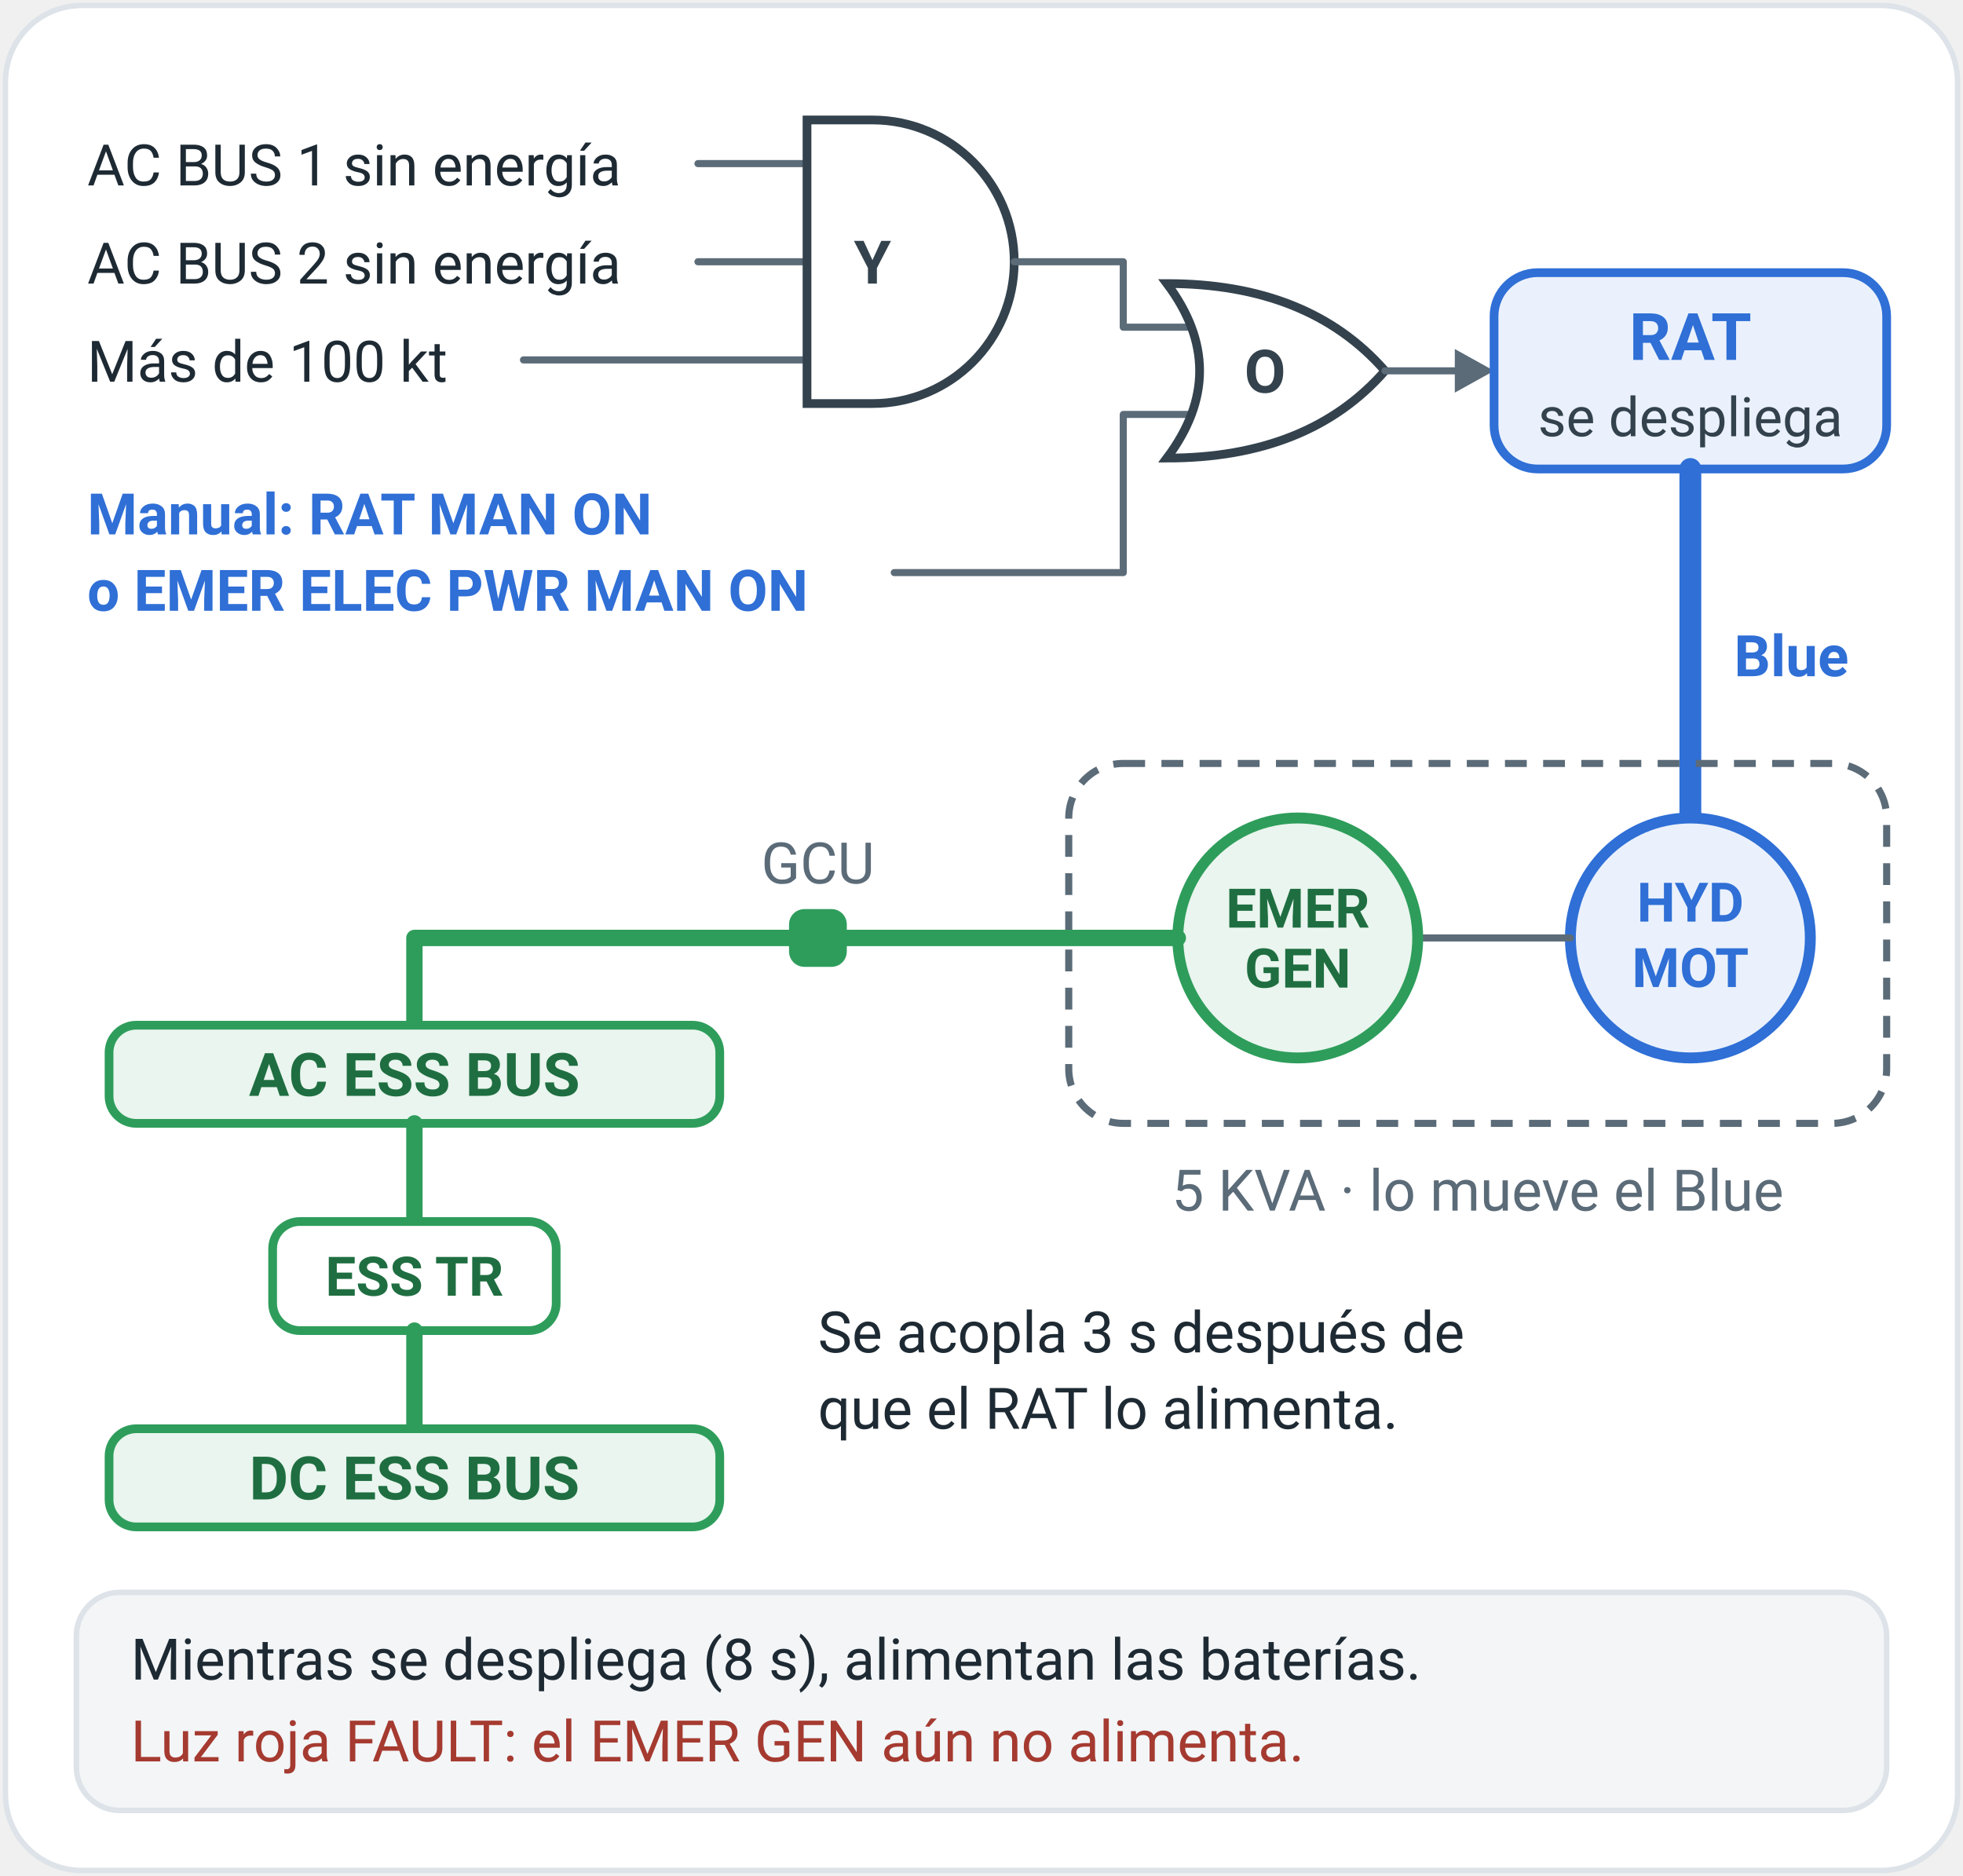
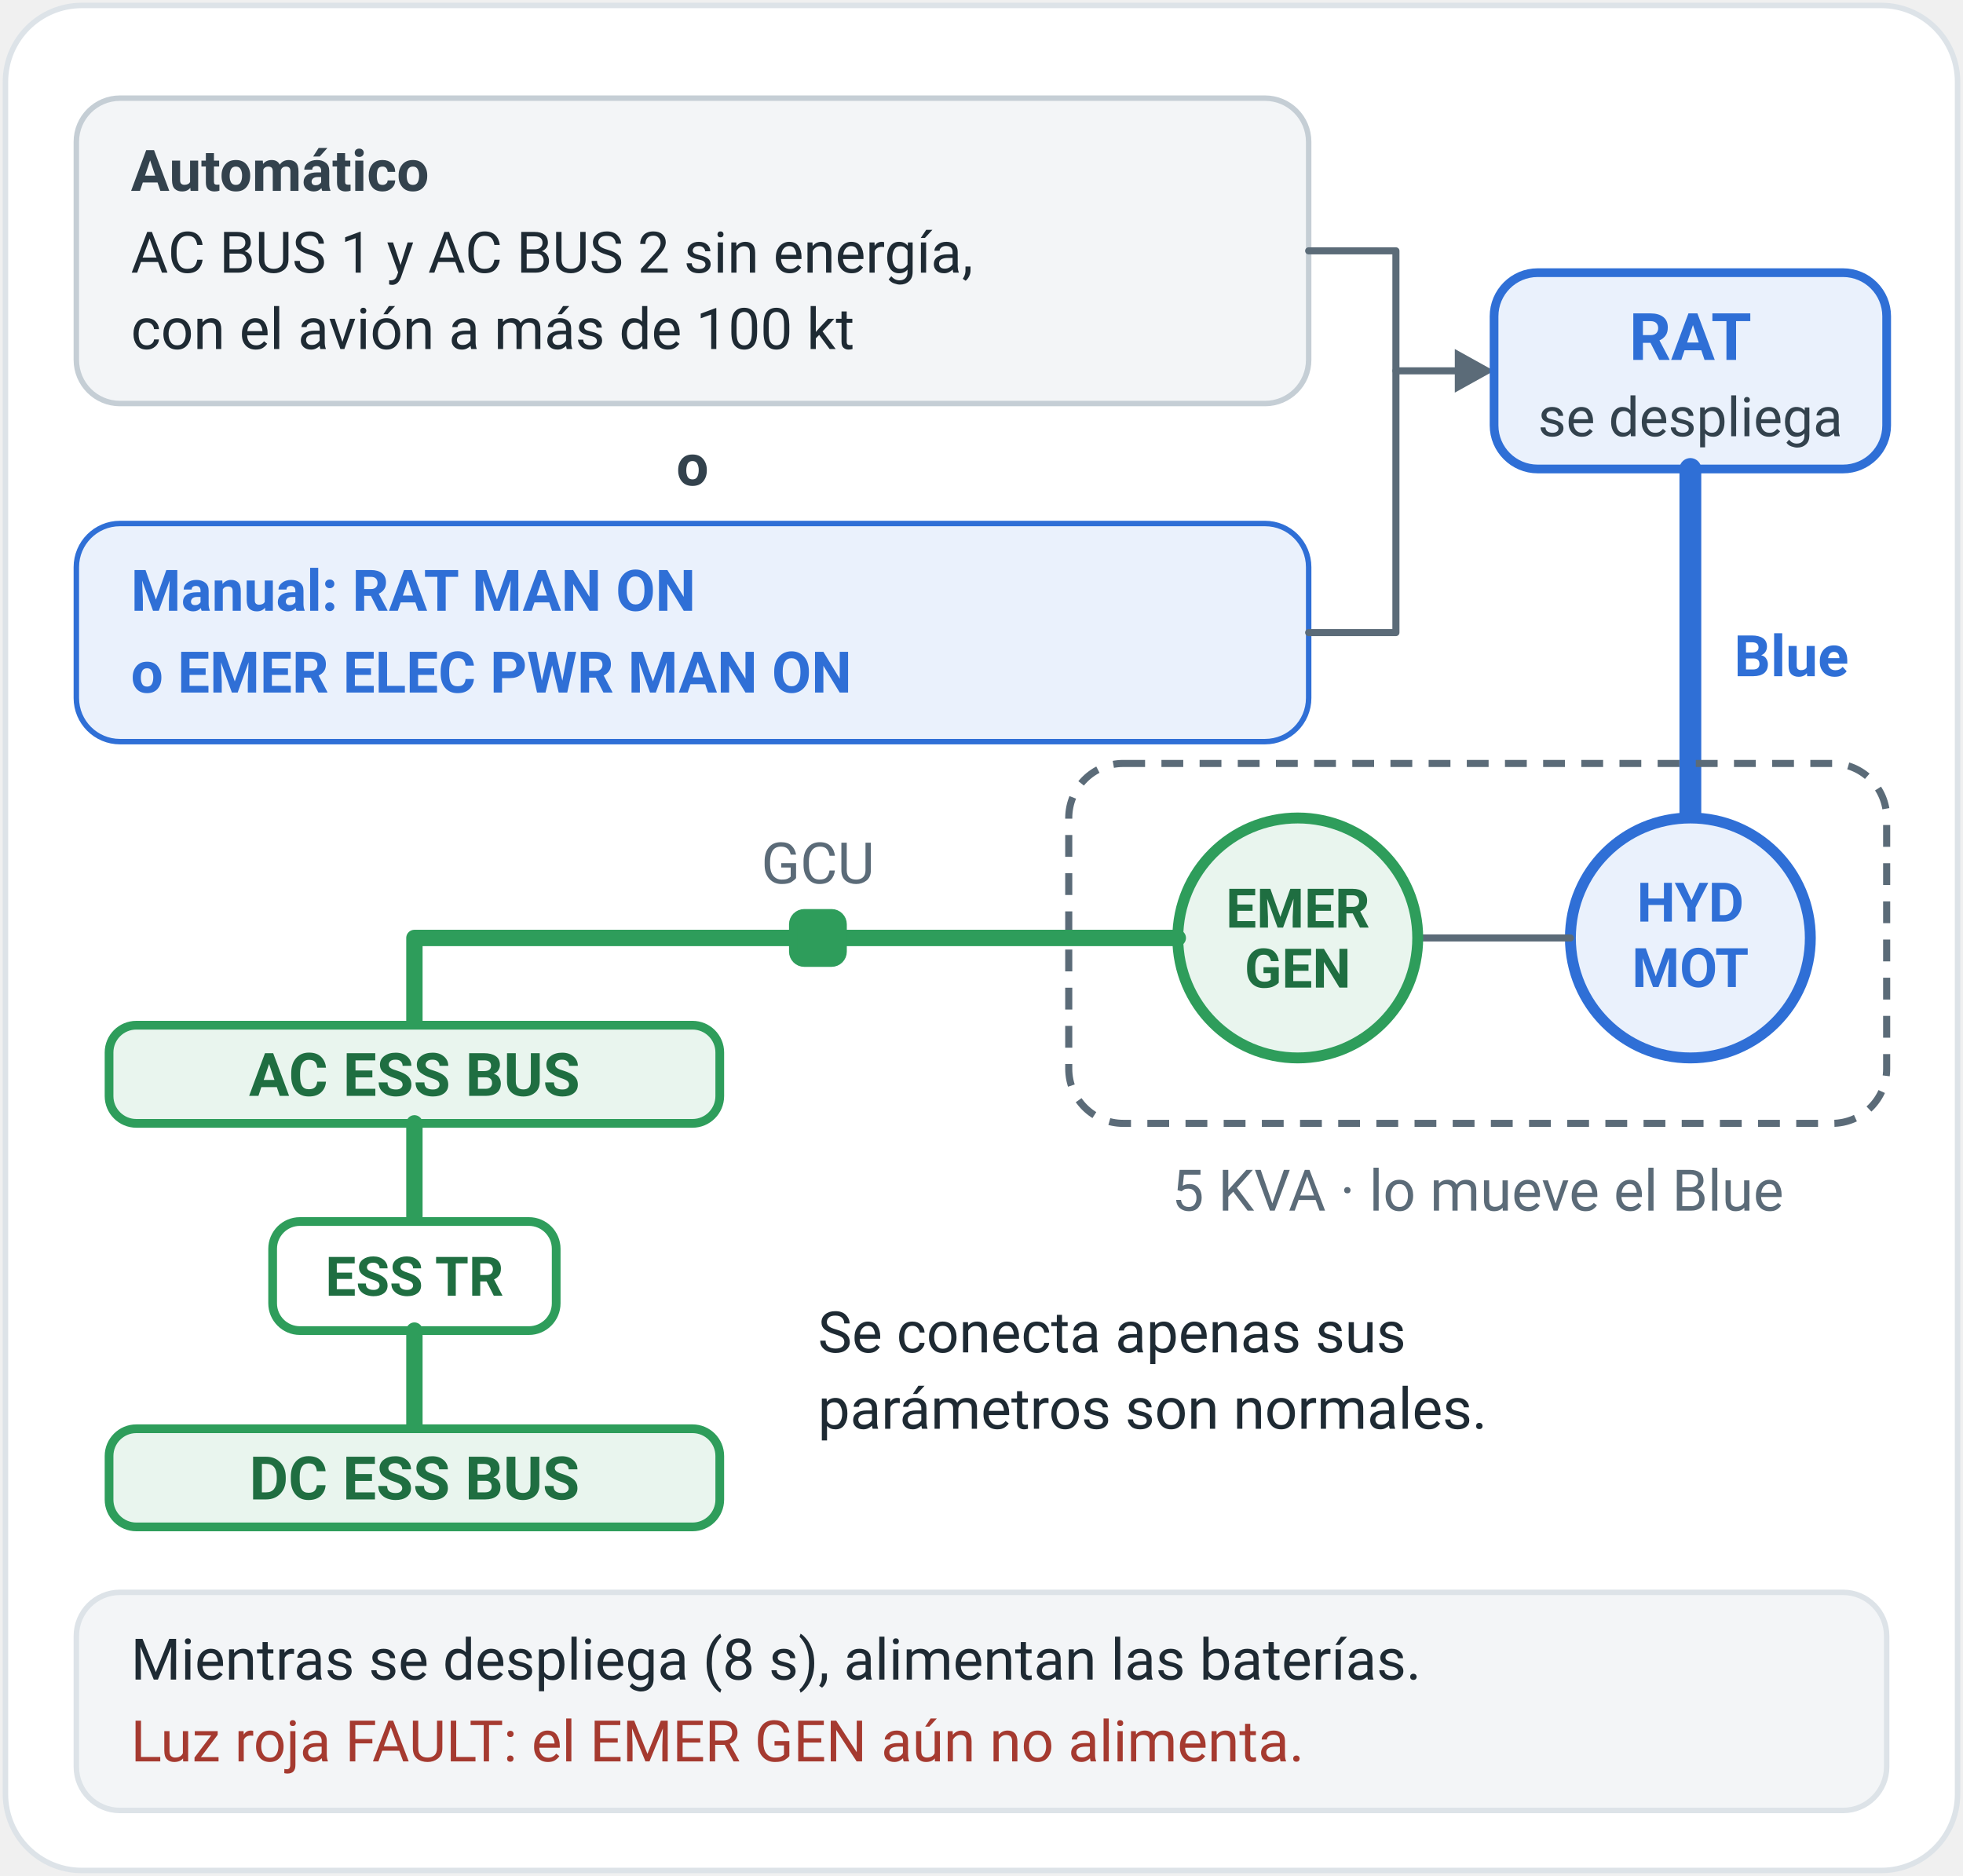
<svg xmlns="http://www.w3.org/2000/svg" viewBox="0 0 360 344" font-family="system-ui, -apple-system, 'Segoe UI', Roboto, sans-serif" role="img" aria-labelledby="t d">
  <rect x="1" y="1" width="358" height="342" rx="14" fill="#FFFFFF" stroke="#DDE3E8" />
-   <text x="16" y="34" font-size="10.5" fill="#1E2A33">AC BUS 1 sin energía</text>
-   <text x="16" y="52" font-size="10.5" fill="#1E2A33">AC BUS 2 sin energía</text>
-   <text x="16" y="70" font-size="10.5" fill="#1E2A33">Más de 100 kt</text>
-   <path d="M128 30 L148 30" fill="none" stroke="#5B6B78" stroke-width="1.3" stroke-linecap="round" stroke-linejoin="round" />
-   <path d="M128 48 L148 48" fill="none" stroke="#5B6B78" stroke-width="1.3" stroke-linecap="round" stroke-linejoin="round" />
-   <path d="M96 66 L148 66" fill="none" stroke="#5B6B78" stroke-width="1.3" stroke-linecap="round" stroke-linejoin="round" />
-   <path d="M148 22 H160 A26 26 0 0 1 160 74 H148 Z" fill="#FFFFFF" stroke="#33424D" stroke-width="1.6" />
-   <text x="160" y="52" text-anchor="middle" font-size="11" font-weight="700" fill="#33424D">Y</text>
-   <path d="M186 48 L206 48 L206 60 L218 60" fill="none" stroke="#5B6B78" stroke-width="1.3" stroke-linecap="round" stroke-linejoin="round" />
-   <text x="16" y="98" font-size="10.5" font-weight="600" fill="#2F6FD6">Manual: RAT MAN ON</text>
-   <text x="16" y="112" font-size="10.5" font-weight="600" fill="#2F6FD6">o EMER ELEC PWR MAN ON</text>
-   <path d="M164 105 L206 105 L206 76 L218 76" fill="none" stroke="#5B6B78" stroke-width="1.3" stroke-linecap="round" stroke-linejoin="round" />
-   <path d="M214 52 Q226 68 214 84 Q240 84 254 68 Q240 52 214 52 Z" fill="#FFFFFF" stroke="#33424D" stroke-width="1.6" />
-   <text x="232" y="72" text-anchor="middle" font-size="11" font-weight="700" fill="#33424D">O</text>
-   <path d="M254 68 L268 68" fill="none" stroke="#5B6B78" stroke-width="1.3" stroke-linecap="round" stroke-linejoin="round" />
+   <rect x="14" y="18" width="226" height="56" rx="8" fill="#F3F5F7" stroke="#C5CED5" />
+   <text x="24" y="35" font-size="10.5" font-weight="700" fill="#33424D">Automático</text>
+   <text x="24" y="50" font-size="10.5" fill="#1E2A33">AC BUS 1 y AC BUS 2 sin energía,</text>
+   <text x="24" y="64" font-size="10.5" fill="#1E2A33">con el avión a más de 100 kt</text>
+   <text x="127" y="89" text-anchor="middle" font-size="10.5" font-weight="700" fill="#33424D">o</text>
+   <rect x="14" y="96" width="226" height="40" rx="8" fill="#EAF1FC" stroke="#2F6FD6" />
+   <text x="24" y="112" font-size="10.5" font-weight="600" fill="#2F6FD6">Manual: RAT MAN ON</text>
+   <text x="24" y="127" font-size="10.5" font-weight="600" fill="#2F6FD6">o EMER ELEC PWR MAN ON</text>
+   <path d="M240 46 L256 46 L256 68 L268 68" fill="none" stroke="#5B6B78" stroke-width="1.3" stroke-linecap="round" stroke-linejoin="round" />
+   <path d="M240 116 L256 116 L256 68" fill="none" stroke="#5B6B78" stroke-width="1.3" stroke-linecap="round" stroke-linejoin="round" />
  <path d="M274 68 L266.8 64 L266.8 72 Z" fill="#5B6B78" />
  <rect x="274" y="50" width="72" height="36" rx="8" fill="#EAF1FC" stroke="#2F6FD6" stroke-width="1.6" />
  <text x="310" y="66" text-anchor="middle" font-size="12" font-weight="700" fill="#2F6FD6">RAT</text>
  <text x="310" y="80" text-anchor="middle" font-size="10" fill="#33424D">se despliega</text>
  <path d="M310 86 L310 152" fill="none" stroke="#2F6FD6" stroke-width="4" stroke-linecap="round" stroke-linejoin="round" />
  <text x="318" y="124" font-size="10.5" font-weight="700" fill="#2F6FD6">Blue</text>
  <rect x="196" y="140" width="150" height="66" rx="10" fill="none" stroke="#5B6B78" stroke-width="1.3" stroke-dasharray="4 3" />
  <circle cx="310" cy="172" r="22" fill="#EAF1FC" stroke="#2F6FD6" stroke-width="2" />
  <text x="310" y="169" text-anchor="middle" font-size="10" font-weight="700" fill="#2F6FD6">HYD</text>
  <text x="310" y="181" text-anchor="middle" font-size="10" font-weight="700" fill="#2F6FD6">MOT</text>
  <path d="M288 172 L260 172" fill="none" stroke="#5B6B78" stroke-width="1.3" stroke-linecap="round" stroke-linejoin="round" />
  <circle cx="238" cy="172" r="22" fill="#E9F5EE" stroke="#2E9D5B" stroke-width="2" />
  <text x="238" y="170.1" text-anchor="middle" font-size="10" font-weight="700" fill="#1F6E41">EMER</text>
  <text x="238" y="181.1" text-anchor="middle" font-size="10" font-weight="700" fill="#1F6E41">GEN</text>
  <text x="271" y="222" text-anchor="middle" font-size="10.5" fill="#5B6B78">5 KVA · lo mueve el Blue</text>
  <path d="M216 172 L76 172 L76 188" fill="none" stroke="#2E9D5B" stroke-width="3" stroke-linecap="round" stroke-linejoin="round" />
  <rect x="145.5" y="167.5" width="9" height="9" rx="2" fill="#2E9D5B" stroke="#2E9D5B" stroke-width="1.6" />
  <text x="150" y="162" text-anchor="middle" font-size="10.5" fill="#5B6B78">GCU</text>
  <rect x="20" y="188" width="112" height="18" rx="5" fill="#E9F5EE" stroke="#2E9D5B" stroke-width="1.6" />
  <text x="76" y="200.96" text-anchor="middle" font-size="11" font-weight="700" fill="#1F6E41">AC ESS BUS</text>
  <path d="M76 206 L76 224" fill="none" stroke="#2E9D5B" stroke-width="3" stroke-linecap="round" stroke-linejoin="round" />
  <rect x="50" y="224" width="52" height="20" rx="5" fill="#FFFFFF" stroke="#2E9D5B" stroke-width="1.6" />
  <text x="76" y="237.6" text-anchor="middle" font-size="10" font-weight="700" fill="#1F6E41">ESS TR</text>
  <path d="M76 244 L76 262" fill="none" stroke="#2E9D5B" stroke-width="3" stroke-linecap="round" stroke-linejoin="round" />
  <rect x="20" y="262" width="112" height="18" rx="5" fill="#E9F5EE" stroke="#2E9D5B" stroke-width="1.6" />
  <text x="76" y="274.96" text-anchor="middle" font-size="11" font-weight="700" fill="#1F6E41">DC ESS BUS</text>
-   <text x="150" y="248" font-size="10.5" fill="#1E2A33">Se acopla 3 s después de</text>
-   <text x="150" y="262" font-size="10.5" fill="#1E2A33">que el RAT lo alimenta.</text>
+   <text x="150" y="248" font-size="10.5" fill="#1E2A33">Se conecta apenas sus</text>
+   <text x="150" y="262" font-size="10.5" fill="#1E2A33">parámetros son normales.</text>
  <rect x="14" y="292" width="332" height="40" rx="8" fill="#F3F5F7" stroke="#DDE3E8" />
  <text x="24" y="308" font-size="10.5" fill="#1E2A33">Mientras se despliega (8 s), alimentan las baterías.</text>
  <text x="24" y="323" font-size="10.5" fill="#A53A30">Luz roja FAULT: el EMER GEN aún no alimenta.</text>
</svg>
